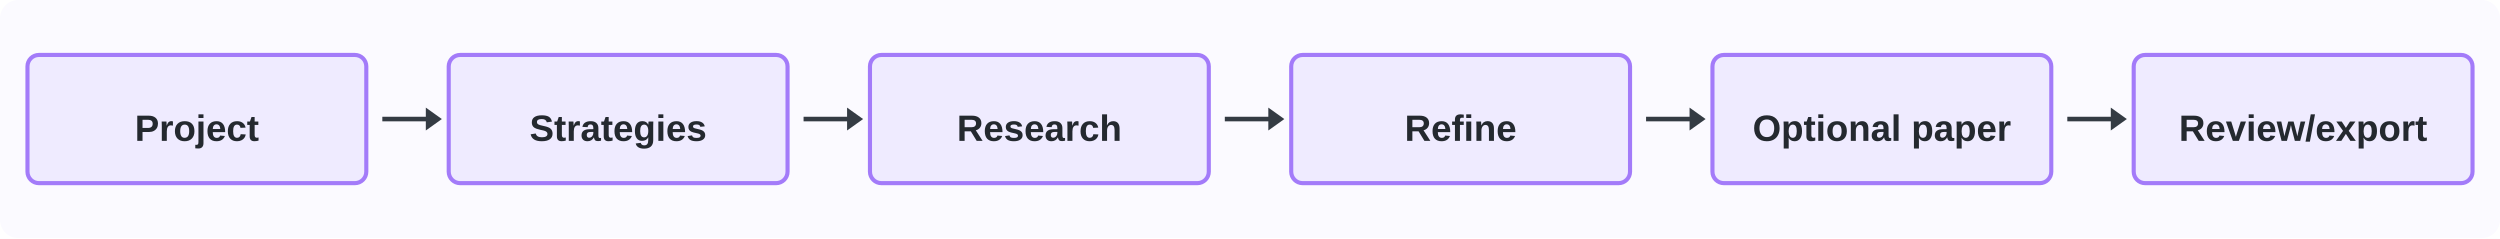
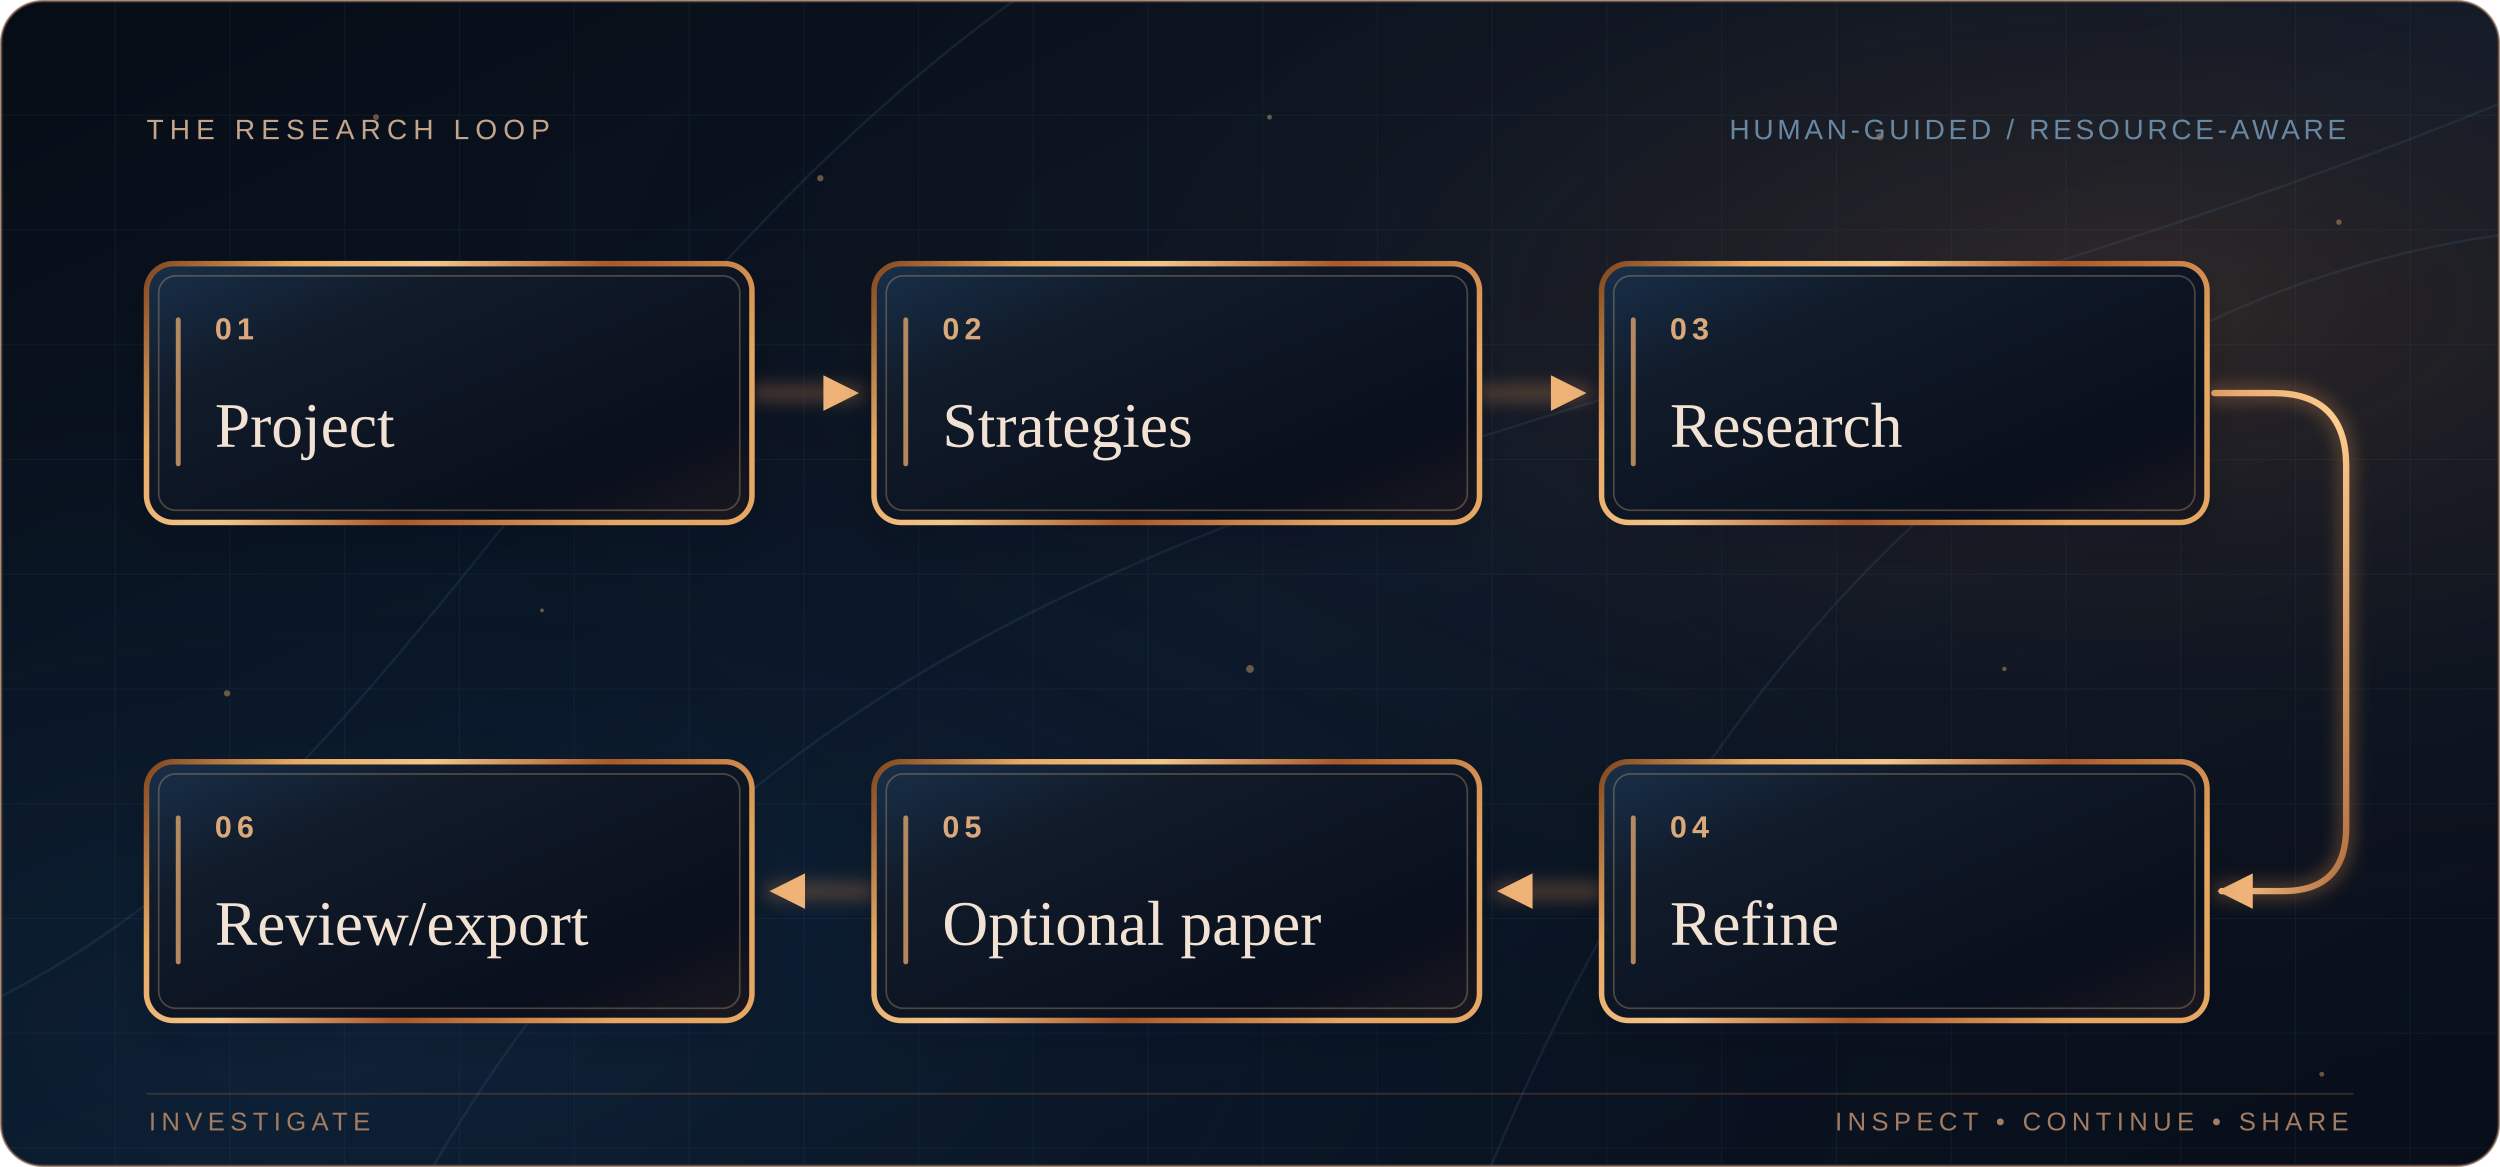
- <svg xmlns="http://www.w3.org/2000/svg" width="1092" height="104" viewBox="0 0 1092 104" role="img" aria-labelledby="title description">
-   <rect width="1092" height="104" rx="8" fill="#fbfaff" />
-   <g font-family="Arial, Helvetica, sans-serif" dominant-baseline="middle">
-     <path d="M 167 52 H 187" stroke="#343b43" stroke-width="2" fill="none" />
-     <path d="M 186 47 L 193 52 L 186 57 Z" fill="#343b43" />
-     <path d="M 351 52 H 371" stroke="#343b43" stroke-width="2" fill="none" />
-     <path d="M 370 47 L 377 52 L 370 57 Z" fill="#343b43" />
-     <path d="M 535 52 H 555" stroke="#343b43" stroke-width="2" fill="none" />
-     <path d="M 554 47 L 561 52 L 554 57 Z" fill="#343b43" />
-     <path d="M 719 52 H 739" stroke="#343b43" stroke-width="2" fill="none" />
-     <path d="M 738 47 L 745 52 L 738 57 Z" fill="#343b43" />
-     <path d="M 903 52 H 923" stroke="#343b43" stroke-width="2" fill="none" />
-     <path d="M 922 47 L 929 52 L 922 57 Z" fill="#343b43" />
-     <rect x="12" y="24" width="148" height="56" rx="5" fill="#efebff" stroke="#a37bf9" stroke-width="1.8" />
-     <text x="86" y="57" font-size="16" font-weight="600" text-anchor="middle" fill="#24292f">Project</text>
-     <rect x="196" y="24" width="148" height="56" rx="5" fill="#efebff" stroke="#a37bf9" stroke-width="1.8" />
-     <text x="270" y="57" font-size="16" font-weight="600" text-anchor="middle" fill="#24292f">Strategies</text>
-     <rect x="380" y="24" width="148" height="56" rx="5" fill="#efebff" stroke="#a37bf9" stroke-width="1.8" />
-     <text x="454" y="57" font-size="16" font-weight="600" text-anchor="middle" fill="#24292f">Research</text>
-     <rect x="564" y="24" width="148" height="56" rx="5" fill="#efebff" stroke="#a37bf9" stroke-width="1.8" />
-     <text x="638" y="57" font-size="16" font-weight="600" text-anchor="middle" fill="#24292f">Refine</text>
-     <rect x="748" y="24" width="148" height="56" rx="5" fill="#efebff" stroke="#a37bf9" stroke-width="1.8" />
-     <text x="822" y="57" font-size="16" font-weight="600" text-anchor="middle" fill="#24292f">Optional paper</text>
-     <rect x="932" y="24" width="148" height="56" rx="5" fill="#efebff" stroke="#a37bf9" stroke-width="1.8" />
-     <text x="1006" y="57" font-size="16" font-weight="600" text-anchor="middle" fill="#24292f">Review/export</text>
+ <svg xmlns="http://www.w3.org/2000/svg" viewBox="0 0 1024 478" role="img" aria-labelledby="workflowTitle workflowDescription">
+   <defs>
+     <linearGradient id="backdrop" x1="0" y1="0" x2="1" y2="1">
+       <stop stop-color="#070d16" />
+       <stop offset=".52" stop-color="#0a1729" />
+       <stop offset="1" stop-color="#080e19" />
+     </linearGradient>
+     <radialGradient id="amberHalo" cx=".85" cy=".26" r=".75">
+       <stop stop-color="#b36528" stop-opacity=".22" />
+       <stop offset=".45" stop-color="#5c371c" stop-opacity=".08" />
+       <stop offset="1" stop-color="#040c16" stop-opacity="0" />
+     </radialGradient>
+     <radialGradient id="blueHalo" cx=".16" cy=".88" r=".72">
+       <stop stop-color="#236089" stop-opacity=".15" />
+       <stop offset="1" stop-color="#060d18" stop-opacity="0" />
+     </radialGradient>
+     <linearGradient id="copperStroke" x1="0" y1="0" x2="1" y2=".35">
+       <stop stop-color="#81451e" />
+       <stop offset=".22" stop-color="#e9aa63" />
+       <stop offset=".42" stop-color="#f2c58b" />
+       <stop offset=".68" stop-color="#aa592a" />
+       <stop offset="1" stop-color="#e6a762" />
+     </linearGradient>
+     <linearGradient id="cardFill" x1="0" y1="0" x2="1" y2="1">
+       <stop stop-color="#18304a" />
+       <stop offset=".27" stop-color="#111b2a" />
+       <stop offset=".78" stop-color="#090f1c" />
+       <stop offset="1" stop-color="#1b1820" />
+     </linearGradient>
+     <linearGradient id="metalShine" x1="0" y1="0" x2="0" y2="1">
+       <stop stop-color="#fff1cf" stop-opacity=".37" />
+       <stop offset=".3" stop-color="#eaaa60" stop-opacity=".06" />
+       <stop offset="1" stop-color="#d98540" stop-opacity="0" />
+     </linearGradient>
+     <linearGradient id="arrowCopper" x1="0" y1="0" x2="1" y2="1">
+       <stop stop-color="#e5a568" />
+       <stop offset=".50" stop-color="#ffcd90" />
+       <stop offset="1" stop-color="#b36e3f" />
+     </linearGradient>
+     <pattern id="grid" width="47" height="47" patternUnits="userSpaceOnUse">
+       <path d="M47 0H0V47" fill="none" stroke="#5384ad" stroke-width=".45" opacity=".15" />
+     </pattern>
+     <filter id="cardShadow" x="-.12" y="-.26" width="1.25" height="1.65">
+       <feDropShadow dx="0" dy="8" stdDeviation="8" flood-color="#01040a" flood-opacity=".64" />
+     </filter>
+     <filter id="routeGlow" x="-.2" y="-.3" width="1.4" height="1.6">
+       <feGaussianBlur stdDeviation="3" />
+     </filter>
+     <marker id="arrowRight" viewBox="0 0 10 10" refX="8" refY="5" markerWidth="7" markerHeight="7" orient="auto">
+       <path d="M1 1L9 5L1 9Z" fill="#efb377" />
+     </marker>
+   </defs>
+   <rect x=".5" y=".5" width="1023" height="477" rx="17" fill="url(#backdrop)" stroke="#75523a" stroke-opacity=".65" />
+   <rect x="1" y="1" width="1022" height="476" rx="17" fill="url(#amberHalo)" />
+   <rect x="1" y="1" width="1022" height="476" rx="17" fill="url(#blueHalo)" />
+   <rect x="1" y="1" width="1022" height="476" rx="17" fill="url(#grid)" />
+   <g fill="none" stroke="#5a8cb5" stroke-opacity=".13" stroke-width="1">
+     <path d="M-90 440C190 380 215 60 560 -80" />
+     <path d="M155 520C320 182 640 200 1030 40" />
+     <path d="M580 560C670 288 840 90 1090 92" />
+   </g>
+   <g fill="#d6a66e" opacity=".46">
+     <circle cx="154" cy="48" r="1.2" />
+     <circle cx="336" cy="73" r="1.3" />
+     <circle cx="520" cy="48" r="1" />
+     <circle cx="770" cy="56" r="1.5" />
+     <circle cx="958" cy="91" r="1.1" />
+     <circle cx="93" cy="284" r="1.3" />
+     <circle cx="222" cy="250" r=".8" />
+     <circle cx="512" cy="274" r="1.6" />
+     <circle cx="821" cy="274" r=".9" />
+     <circle cx="951" cy="440" r="1" />
+   </g>
+   <g font-family="Arial,Helvetica,sans-serif" fill="#c3a58c" font-size="11.5" letter-spacing="2.5">
+     <text x="60" y="57">THE RESEARCH LOOP</text>
+     <text x="961" y="57" text-anchor="end" fill="#6888a2" letter-spacing="1.5">HUMAN-GUIDED  /  RESOURCE-AWARE</text>
+   </g>
+   <g fill="none" stroke="#c9834c" stroke-opacity=".30" stroke-width="8" stroke-linecap="round" stroke-linejoin="round" filter="url(#routeGlow)">
+     <path d="M311 161 H350" />
+     <path d="M609 161 H648" />
+     <path d="M907 161 H931 Q961 161 961 191 V339 Q961 365 935 365 H910" />
+     <path d="M653 365 H615" />
+     <path d="M355 365 H317" />
+   </g>
+   <g fill="none" stroke="url(#arrowCopper)" stroke-width="2.6" stroke-linecap="round" stroke-linejoin="round">
+     <path d="M311 161 H350" marker-end="url(#arrowRight)" />
+     <path d="M609 161 H648" marker-end="url(#arrowRight)" />
+     <path d="M907 161 H931 Q961 161 961 191 V339 Q961 365 935 365 H910" marker-end="url(#arrowRight)" />
+     <path d="M653 365 H615" marker-end="url(#arrowRight)" />
+     <path d="M355 365 H317" marker-end="url(#arrowRight)" />
+   </g>
+   <g aria-label="Stage 1: Define the research question and scope.">
+     <rect x="60" y="108" width="248" height="106" rx="11" fill="#b76a2e" opacity=".26" filter="url(#cardShadow)" />
+     <rect x="60" y="108" width="248" height="106" rx="11" fill="url(#cardFill)" stroke="url(#copperStroke)" stroke-width="2.25" />
+     <rect x="65" y="113" width="238" height="96" rx="7" fill="none" stroke="#f2c590" stroke-width=".7" opacity=".28" />
+     <path d="M73 115 H296" stroke="url(#metalShine)" stroke-width="2" />
+     <rect x="72" y="130" width="2" height="61" rx="1" fill="#ecad6e" opacity=".74" />
+     <text x="88" y="139" font-family="Arial,Helvetica,sans-serif" font-size="12.5" font-weight="700" letter-spacing="2.1" fill="#dba879">01</text>
+     <text x="88" y="183" font-family="Georgia,'Times New Roman',serif" font-size="26" fill="#f2e2d4">Project</text>
+   </g>
+   <g aria-label="Stage 2: Develop and compare approaches.">
+     <rect x="358" y="108" width="248" height="106" rx="11" fill="#b76a2e" opacity=".26" filter="url(#cardShadow)" />
+     <rect x="358" y="108" width="248" height="106" rx="11" fill="url(#cardFill)" stroke="url(#copperStroke)" stroke-width="2.25" />
+     <rect x="363" y="113" width="238" height="96" rx="7" fill="none" stroke="#f2c590" stroke-width=".7" opacity=".28" />
+     <path d="M371 115 H594" stroke="url(#metalShine)" stroke-width="2" />
+     <rect x="370" y="130" width="2" height="61" rx="1" fill="#ecad6e" opacity=".74" />
+     <text x="386" y="139" font-family="Arial,Helvetica,sans-serif" font-size="12.5" font-weight="700" letter-spacing="2.1" fill="#dba879">02</text>
+     <text x="386" y="183" font-family="Georgia,'Times New Roman',serif" font-size="26" fill="#f2e2d4">Strategies</text>
+   </g>
+   <g aria-label="Stage 3: Investigator and Skeptic examine each strategy.">
+     <rect x="656" y="108" width="248" height="106" rx="11" fill="#b76a2e" opacity=".26" filter="url(#cardShadow)" />
+     <rect x="656" y="108" width="248" height="106" rx="11" fill="url(#cardFill)" stroke="url(#copperStroke)" stroke-width="2.25" />
+     <rect x="661" y="113" width="238" height="96" rx="7" fill="none" stroke="#f2c590" stroke-width=".7" opacity=".28" />
+     <path d="M669 115 H892" stroke="url(#metalShine)" stroke-width="2" />
+     <rect x="668" y="130" width="2" height="61" rx="1" fill="#ecad6e" opacity=".74" />
+     <text x="684" y="139" font-family="Arial,Helvetica,sans-serif" font-size="12.5" font-weight="700" letter-spacing="2.1" fill="#dba879">03</text>
+     <text x="684" y="183" font-family="Georgia,'Times New Roman',serif" font-size="26" fill="#f2e2d4">Research</text>
+   </g>
+   <g aria-label="Stage 4: Inspect findings; revise or continue the inquiry.">
+     <rect x="656" y="312" width="248" height="106" rx="11" fill="#b76a2e" opacity=".26" filter="url(#cardShadow)" />
+     <rect x="656" y="312" width="248" height="106" rx="11" fill="url(#cardFill)" stroke="url(#copperStroke)" stroke-width="2.25" />
+     <rect x="661" y="317" width="238" height="96" rx="7" fill="none" stroke="#f2c590" stroke-width=".7" opacity=".28" />
+     <path d="M669 319 H892" stroke="url(#metalShine)" stroke-width="2" />
+     <rect x="668" y="334" width="2" height="61" rx="1" fill="#ecad6e" opacity=".74" />
+     <text x="684" y="343" font-family="Arial,Helvetica,sans-serif" font-size="12.5" font-weight="700" letter-spacing="2.1" fill="#dba879">04</text>
+     <text x="684" y="387" font-family="Georgia,'Times New Roman',serif" font-size="26" fill="#f2e2d4">Refine</text>
+   </g>
+   <g aria-label="Stage 5: Turn saved research into a draft for critical review.">
+     <rect x="358" y="312" width="248" height="106" rx="11" fill="#b76a2e" opacity=".26" filter="url(#cardShadow)" />
+     <rect x="358" y="312" width="248" height="106" rx="11" fill="url(#cardFill)" stroke="url(#copperStroke)" stroke-width="2.25" />
+     <rect x="363" y="317" width="238" height="96" rx="7" fill="none" stroke="#f2c590" stroke-width=".7" opacity=".28" />
+     <path d="M371 319 H594" stroke="url(#metalShine)" stroke-width="2" />
+     <rect x="370" y="334" width="2" height="61" rx="1" fill="#ecad6e" opacity=".74" />
+     <text x="386" y="343" font-family="Arial,Helvetica,sans-serif" font-size="12.5" font-weight="700" letter-spacing="2.1" fill="#dba879">05</text>
+     <text x="386" y="387" font-family="Georgia,'Times New Roman',serif" font-size="26" fill="#f2e2d4">Optional paper</text>
+   </g>
+   <g aria-label="Stage 6: Inspect and share results, evidence, and limitations.">
+     <rect x="60" y="312" width="248" height="106" rx="11" fill="#b76a2e" opacity=".26" filter="url(#cardShadow)" />
+     <rect x="60" y="312" width="248" height="106" rx="11" fill="url(#cardFill)" stroke="url(#copperStroke)" stroke-width="2.25" />
+     <rect x="65" y="317" width="238" height="96" rx="7" fill="none" stroke="#f2c590" stroke-width=".7" opacity=".28" />
+     <path d="M73 319 H296" stroke="url(#metalShine)" stroke-width="2" />
+     <rect x="72" y="334" width="2" height="61" rx="1" fill="#ecad6e" opacity=".74" />
+     <text x="88" y="343" font-family="Arial,Helvetica,sans-serif" font-size="12.5" font-weight="700" letter-spacing="2.1" fill="#dba879">06</text>
+     <text x="88" y="387" font-family="Georgia,'Times New Roman',serif" font-size="26" fill="#f2e2d4">Review/export</text>
+   </g>
+   <path d="M60 448H964" stroke="#9b623e" stroke-width=".75" opacity=".32" />
+   <g fill="#a47c61" font-family="Arial,Helvetica,sans-serif" font-size="10.5" letter-spacing="2.2">
+     <text x="61" y="463">INVESTIGATE</text>
+     <text x="962" y="463" text-anchor="end">INSPECT  •  CONTINUE  •  SHARE</text>
  </g>
</svg>
